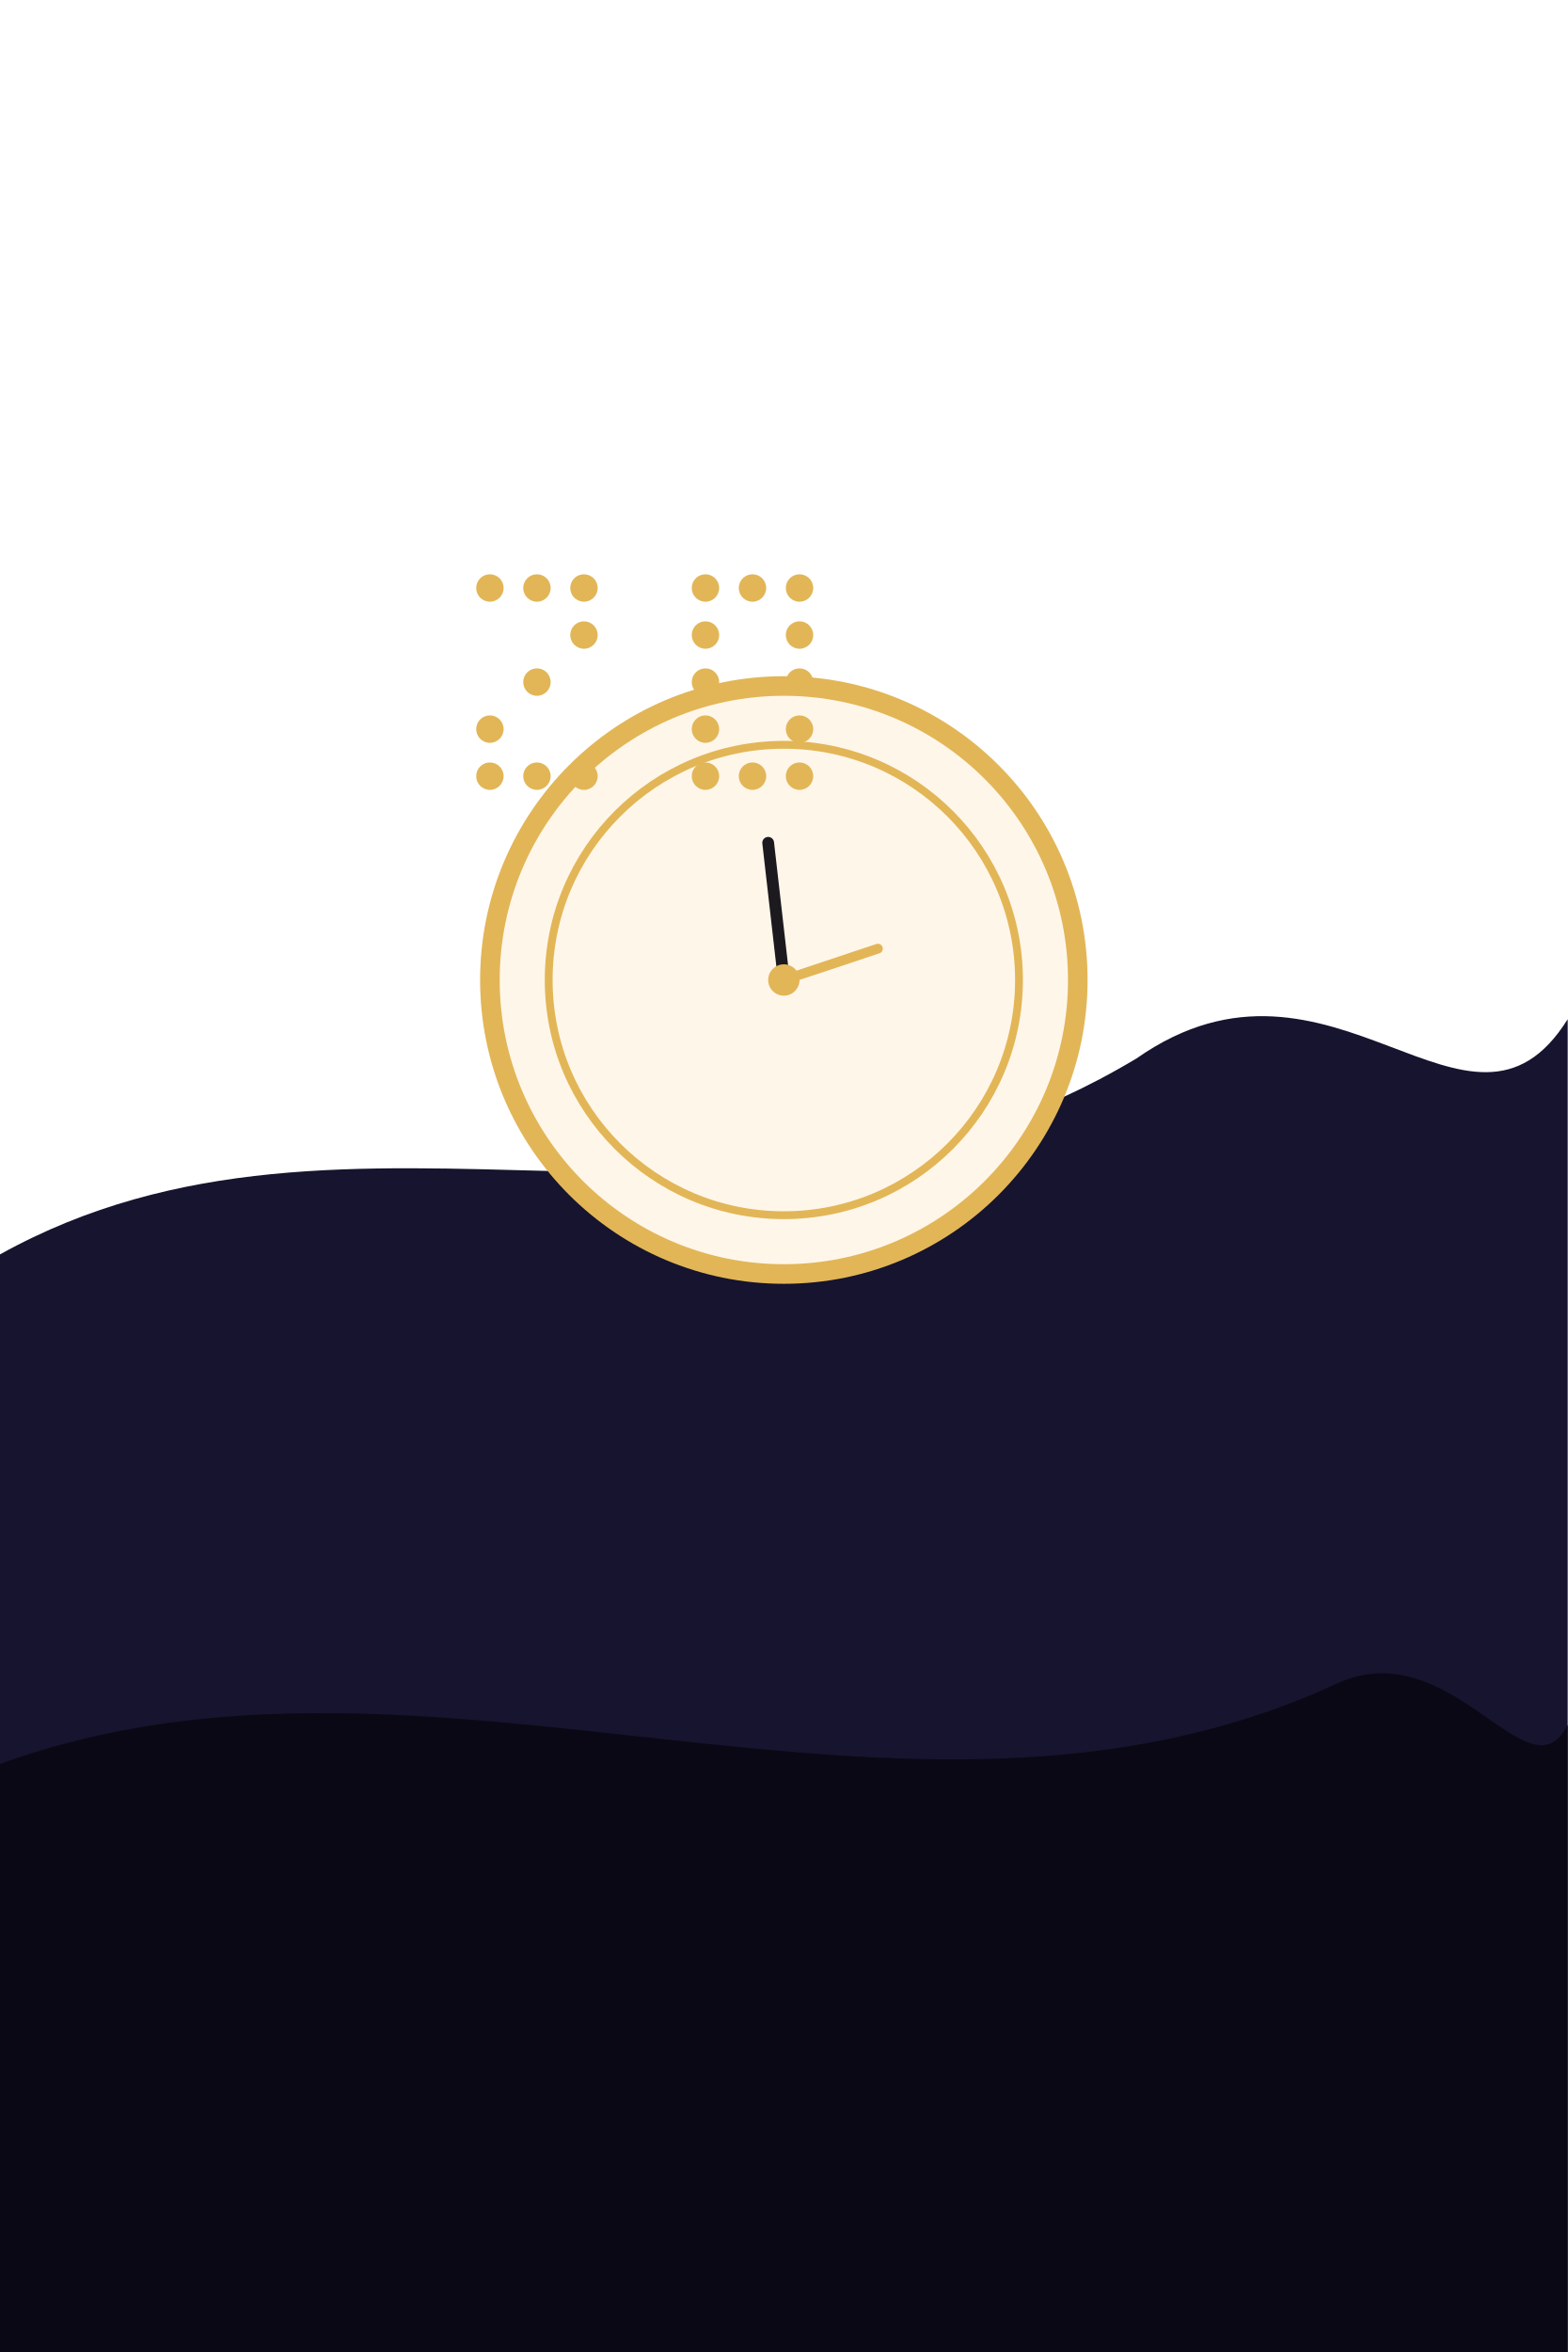
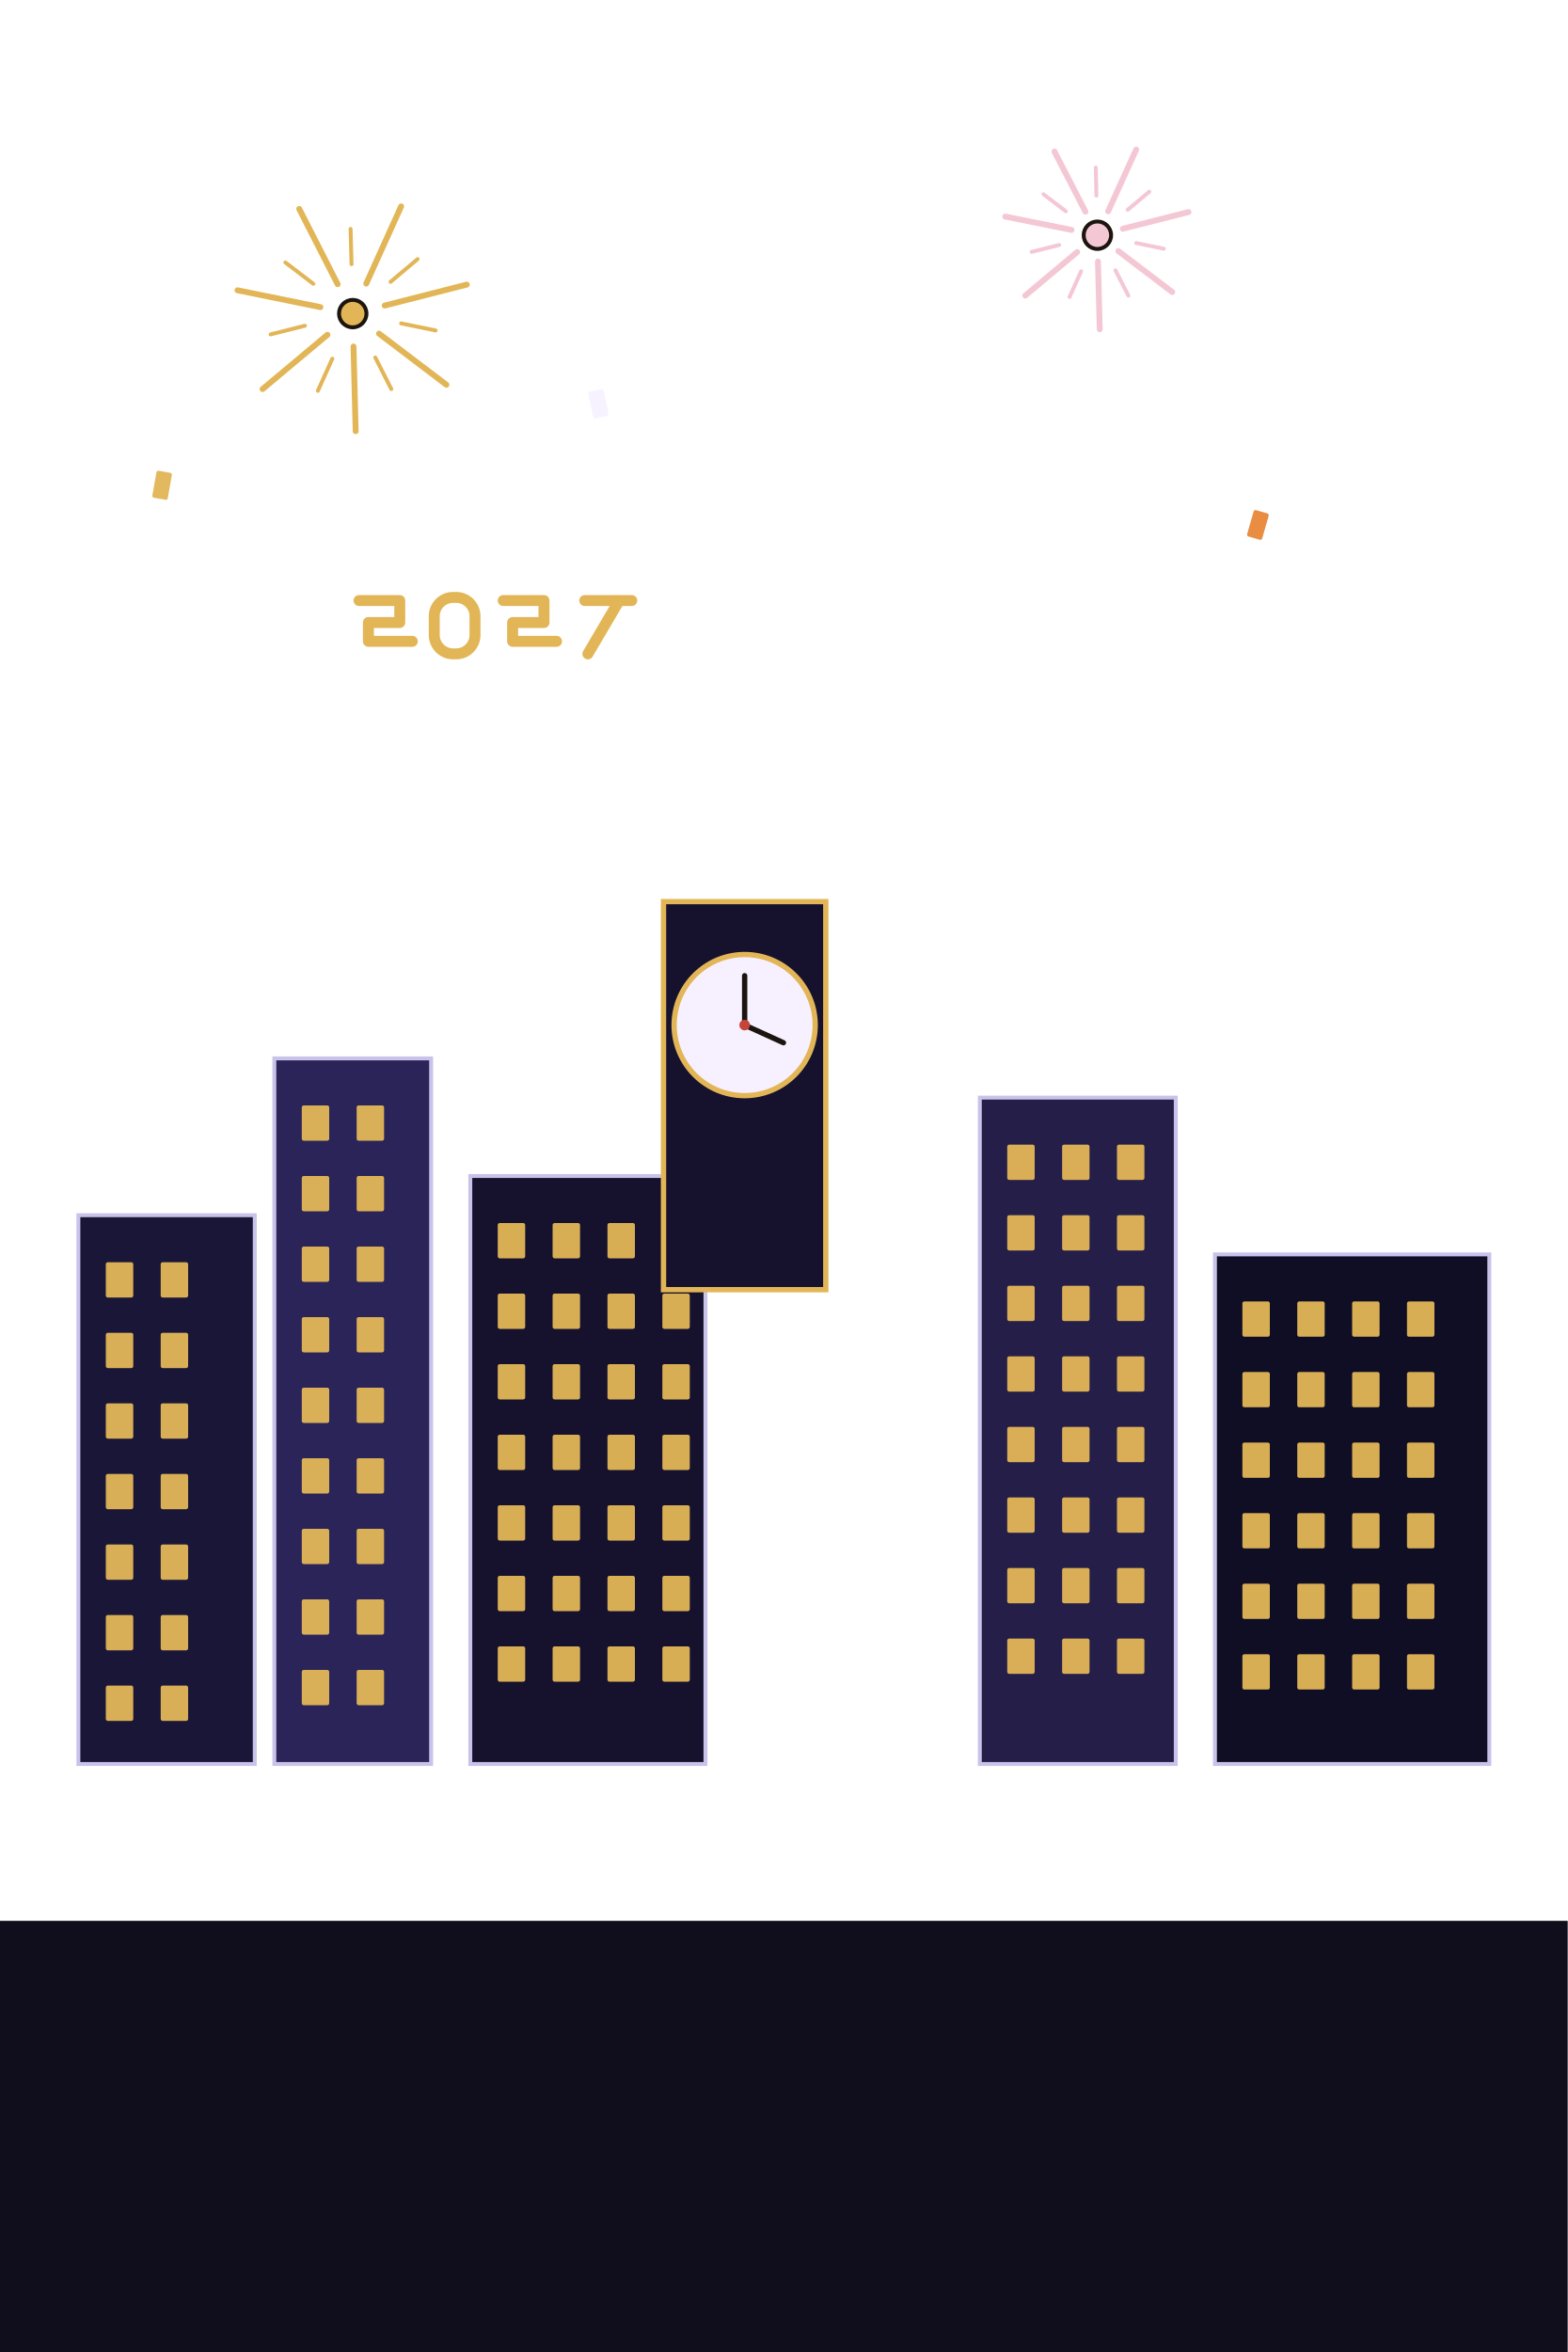
<svg xmlns="http://www.w3.org/2000/svg" viewBox="0 0 800 1200" fill="none" id="scene-mobile">
-   <path d="M0 640C180 540 380 660 580 540C680 470 750 600 800 520V1200H0Z" fill="#16142E" />
-   <path d="M0 900C220 820 460 960 680 860C740 830 780 920 800 880V1200H0Z" fill="#0A0814" />
-   <g id="clock" transform="translate(0,-60)">
-     <circle cx="400" cy="560" r="150" fill="#FFF6EA" stroke="#E2B657" stroke-width="10" />
-     <circle cx="400" cy="560" r="120" fill="#FFF6EA" stroke="#E2B657" stroke-width="4" />
-     <path d="M400 560l-8-70" stroke="#1C1A1F" stroke-width="6" stroke-linecap="round" />
-     <path d="M400 560l48-16" stroke="#E2B657" stroke-width="5" stroke-linecap="round" />
-     <circle cx="400" cy="560" r="8" fill="#E2B657" />
+   <g id="firework" transform="translate(180 160)">
+     <path d="M24.7 5.0L42.3 8.6" stroke="#E2B657" stroke-width="2" stroke-linecap="round" />
+     <path d="M13.4 10.2L47.8 36.3" stroke="#E2B657" stroke-width="3" stroke-linecap="round" />
+     <path d="M11.5 22.4L19.7 38.5" stroke="#E2B657" stroke-width="2" stroke-linecap="round" />
+     <path d="M0.4 16.8L1.5 60.0" stroke="#E2B657" stroke-width="3" stroke-linecap="round" />
+     <path d="M-10.4 23.0L-17.8 39.4" stroke="#E2B657" stroke-width="2" stroke-linecap="round" />
+     <path d="M-12.9 10.8L-46.0 38.5" stroke="#E2B657" stroke-width="3" stroke-linecap="round" />
+     <path d="M-24.4 6.2L-41.9 10.6" stroke="#E2B657" stroke-width="2" stroke-linecap="round" />
+     <path d="M-16.5 -3.3L-58.8 -11.9" stroke="#E2B657" stroke-width="3" stroke-linecap="round" />
+     <path d="M-20.1 -15.2L-34.4 -26.1" stroke="#E2B657" stroke-width="2" stroke-linecap="round" />
+     <path d="M-7.7 -15.0L-27.3 -53.4" stroke="#E2B657" stroke-width="3" stroke-linecap="round" />
+     <path d="M-0.6 -25.2L-1.1 -43.2" stroke="#E2B657" stroke-width="2" stroke-linecap="round" />
+     <path d="M6.9 -15.3L24.7 -54.7" stroke="#E2B657" stroke-width="3" stroke-linecap="round" />
+     <path d="M19.3 -16.2L33.1 -27.8" stroke="#E2B657" stroke-width="2" stroke-linecap="round" />
+     <path d="M16.3 -4.1L58.2 -14.8" stroke="#E2B657" stroke-width="3" stroke-linecap="round" />
+     <circle r="7" fill="#E2B657" stroke="#1C140E" stroke-width="2" />
  </g>
-   <g id="year-lights" fill="#E2B657">
-     <circle cx="250" cy="300" r="7" />
-     <circle cx="274" cy="300" r="7" />
-     <circle cx="298" cy="300" r="7" />
-     <circle cx="298" cy="324" r="7" />
-     <circle cx="274" cy="348" r="7" />
-     <circle cx="250" cy="372" r="7" />
-     <circle cx="250" cy="396" r="7" />
-     <circle cx="274" cy="396" r="7" />
-     <circle cx="298" cy="396" r="7" />
-     <circle cx="360" cy="300" r="7" />
-     <circle cx="384" cy="300" r="7" />
-     <circle cx="408" cy="300" r="7" />
-     <circle cx="360" cy="396" r="7" />
-     <circle cx="384" cy="396" r="7" />
-     <circle cx="408" cy="396" r="7" />
-     <circle cx="360" cy="324" r="7" />
-     <circle cx="408" cy="324" r="7" />
-     <circle cx="360" cy="348" r="7" />
-     <circle cx="408" cy="348" r="7" />
-     <circle cx="360" cy="372" r="7" />
-     <circle cx="408" cy="372" r="7" />
+   <g id="firework" transform="translate(560 120)">
+     <path d="M19.8 4.0L33.9 6.9" stroke="#F4C7D4" stroke-width="2" stroke-linecap="round" />
+     <path d="M10.7 8.1L38.2 29.0" stroke="#F4C7D4" stroke-width="3" stroke-linecap="round" />
+     <path d="M9.2 17.9L15.8 30.8" stroke="#F4C7D4" stroke-width="2" stroke-linecap="round" />
+     <path d="M0.3 13.4L1.2 48.0" stroke="#F4C7D4" stroke-width="3" stroke-linecap="round" />
+     <path d="M-8.3 18.4L-14.2 31.5" stroke="#F4C7D4" stroke-width="2" stroke-linecap="round" />
+     <path d="M-10.3 8.6L-36.8 30.8" stroke="#F4C7D4" stroke-width="3" stroke-linecap="round" />
+     <path d="M-19.5 5.0L-33.5 8.5" stroke="#F4C7D4" stroke-width="2" stroke-linecap="round" />
+     <path d="M-13.2 -2.7L-47.0 -9.5" stroke="#F4C7D4" stroke-width="3" stroke-linecap="round" />
+     <path d="M-16.1 -12.2L-27.5 -20.9" stroke="#F4C7D4" stroke-width="2" stroke-linecap="round" />
+     <path d="M-6.1 -12.0L-21.9 -42.7" stroke="#F4C7D4" stroke-width="3" stroke-linecap="round" />
+     <path d="M-0.5 -20.2L-0.8 -34.5" stroke="#F4C7D4" stroke-width="2" stroke-linecap="round" />
+     <path d="M5.5 -12.2L19.8 -43.7" stroke="#F4C7D4" stroke-width="3" stroke-linecap="round" />
+     <path d="M15.5 -13.0L26.5 -22.2" stroke="#F4C7D4" stroke-width="2" stroke-linecap="round" />
+     <path d="M13.0 -3.3L46.5 -11.8" stroke="#F4C7D4" stroke-width="3" stroke-linecap="round" />
+     <circle r="7" fill="#F4C7D4" stroke="#1C140E" stroke-width="2" />
  </g>
+   <g id="confetti">
+     <rect x="80" y="240" width="8" height="14" rx="1" fill="#E2B657" transform="rotate(10 80 240)" opacity="0.95" />
+     <rect x="300" y="200" width="8" height="14" rx="1" fill="#F7F1FF" transform="rotate(-12 300 200)" opacity="0.95" />
+     <rect x="640" y="260" width="8" height="14" rx="1" fill="#E8873A" transform="rotate(16 640 260)" opacity="0.95" />
+   </g>
+   <g id="skyline">
+     <g>
+       <rect x="40" y="620" width="90" height="280" fill="#1A1638" stroke="#C9C2EA" stroke-width="2" />
+       <rect x="54" y="644" width="14" height="18" rx="1" fill="#E2B657" opacity="0.95" />
+       <rect x="82" y="644" width="14" height="18" rx="1" fill="#E2B657" opacity="0.95" />
+       <rect x="54" y="680" width="14" height="18" rx="1" fill="#E2B657" opacity="0.95" />
+       <rect x="82" y="680" width="14" height="18" rx="1" fill="#E2B657" opacity="0.95" />
+       <rect x="54" y="716" width="14" height="18" rx="1" fill="#E2B657" opacity="0.95" />
+       <rect x="82" y="716" width="14" height="18" rx="1" fill="#E2B657" opacity="0.95" />
+       <rect x="54" y="752" width="14" height="18" rx="1" fill="#E2B657" opacity="0.95" />
+       <rect x="82" y="752" width="14" height="18" rx="1" fill="#E2B657" opacity="0.95" />
+       <rect x="54" y="788" width="14" height="18" rx="1" fill="#E2B657" opacity="0.95" />
+       <rect x="82" y="788" width="14" height="18" rx="1" fill="#E2B657" opacity="0.95" />
+       <rect x="54" y="824" width="14" height="18" rx="1" fill="#E2B657" opacity="0.95" />
+       <rect x="82" y="824" width="14" height="18" rx="1" fill="#E2B657" opacity="0.95" />
+       <rect x="54" y="860" width="14" height="18" rx="1" fill="#E2B657" opacity="0.95" />
+       <rect x="82" y="860" width="14" height="18" rx="1" fill="#E2B657" opacity="0.95" />
+     </g>
+     <g>
+       <rect x="140" y="540" width="80" height="360" fill="#2A2458" stroke="#C9C2EA" stroke-width="2" />
+       <rect x="154" y="564" width="14" height="18" rx="1" fill="#E2B657" opacity="0.95" />
+       <rect x="182" y="564" width="14" height="18" rx="1" fill="#E2B657" opacity="0.95" />
+       <rect x="154" y="600" width="14" height="18" rx="1" fill="#E2B657" opacity="0.95" />
+       <rect x="182" y="600" width="14" height="18" rx="1" fill="#E2B657" opacity="0.95" />
+       <rect x="154" y="636" width="14" height="18" rx="1" fill="#E2B657" opacity="0.95" />
+       <rect x="182" y="636" width="14" height="18" rx="1" fill="#E2B657" opacity="0.95" />
+       <rect x="154" y="672" width="14" height="18" rx="1" fill="#E2B657" opacity="0.95" />
+       <rect x="182" y="672" width="14" height="18" rx="1" fill="#E2B657" opacity="0.95" />
+       <rect x="154" y="708" width="14" height="18" rx="1" fill="#E2B657" opacity="0.95" />
+       <rect x="182" y="708" width="14" height="18" rx="1" fill="#E2B657" opacity="0.95" />
+       <rect x="154" y="744" width="14" height="18" rx="1" fill="#E2B657" opacity="0.95" />
+       <rect x="182" y="744" width="14" height="18" rx="1" fill="#E2B657" opacity="0.95" />
+       <rect x="154" y="780" width="14" height="18" rx="1" fill="#E2B657" opacity="0.95" />
+       <rect x="182" y="780" width="14" height="18" rx="1" fill="#E2B657" opacity="0.95" />
+       <rect x="154" y="816" width="14" height="18" rx="1" fill="#E2B657" opacity="0.95" />
+       <rect x="182" y="816" width="14" height="18" rx="1" fill="#E2B657" opacity="0.95" />
+       <rect x="154" y="852" width="14" height="18" rx="1" fill="#E2B657" opacity="0.95" />
+       <rect x="182" y="852" width="14" height="18" rx="1" fill="#E2B657" opacity="0.95" />
+     </g>
+     <g>
+       <rect x="240" y="600" width="120" height="300" fill="#16122E" stroke="#C9C2EA" stroke-width="2" />
+       <rect x="254" y="624" width="14" height="18" rx="1" fill="#E2B657" opacity="0.95" />
+       <rect x="282" y="624" width="14" height="18" rx="1" fill="#E2B657" opacity="0.95" />
+       <rect x="310" y="624" width="14" height="18" rx="1" fill="#E2B657" opacity="0.95" />
+       <rect x="338" y="624" width="14" height="18" rx="1" fill="#E2B657" opacity="0.95" />
+       <rect x="254" y="660" width="14" height="18" rx="1" fill="#E2B657" opacity="0.95" />
+       <rect x="282" y="660" width="14" height="18" rx="1" fill="#E2B657" opacity="0.95" />
+       <rect x="310" y="660" width="14" height="18" rx="1" fill="#E2B657" opacity="0.95" />
+       <rect x="338" y="660" width="14" height="18" rx="1" fill="#E2B657" opacity="0.95" />
+       <rect x="254" y="696" width="14" height="18" rx="1" fill="#E2B657" opacity="0.95" />
+       <rect x="282" y="696" width="14" height="18" rx="1" fill="#E2B657" opacity="0.95" />
+       <rect x="310" y="696" width="14" height="18" rx="1" fill="#E2B657" opacity="0.95" />
+       <rect x="338" y="696" width="14" height="18" rx="1" fill="#E2B657" opacity="0.95" />
+       <rect x="254" y="732" width="14" height="18" rx="1" fill="#E2B657" opacity="0.95" />
+       <rect x="282" y="732" width="14" height="18" rx="1" fill="#E2B657" opacity="0.95" />
+       <rect x="310" y="732" width="14" height="18" rx="1" fill="#E2B657" opacity="0.95" />
+       <rect x="338" y="732" width="14" height="18" rx="1" fill="#E2B657" opacity="0.95" />
+       <rect x="254" y="768" width="14" height="18" rx="1" fill="#E2B657" opacity="0.95" />
+       <rect x="282" y="768" width="14" height="18" rx="1" fill="#E2B657" opacity="0.95" />
+       <rect x="310" y="768" width="14" height="18" rx="1" fill="#E2B657" opacity="0.95" />
+       <rect x="338" y="768" width="14" height="18" rx="1" fill="#E2B657" opacity="0.95" />
+       <rect x="254" y="804" width="14" height="18" rx="1" fill="#E2B657" opacity="0.95" />
+       <rect x="282" y="804" width="14" height="18" rx="1" fill="#E2B657" opacity="0.95" />
+       <rect x="310" y="804" width="14" height="18" rx="1" fill="#E2B657" opacity="0.95" />
+       <rect x="338" y="804" width="14" height="18" rx="1" fill="#E2B657" opacity="0.95" />
+       <rect x="254" y="840" width="14" height="18" rx="1" fill="#E2B657" opacity="0.95" />
+       <rect x="282" y="840" width="14" height="18" rx="1" fill="#E2B657" opacity="0.95" />
+       <rect x="310" y="840" width="14" height="18" rx="1" fill="#E2B657" opacity="0.95" />
+       <rect x="338" y="840" width="14" height="18" rx="1" fill="#E2B657" opacity="0.95" />
+     </g>
+     <g>
+       <rect x="500" y="560" width="100" height="340" fill="#241E48" stroke="#C9C2EA" stroke-width="2" />
+       <rect x="514" y="584" width="14" height="18" rx="1" fill="#E2B657" opacity="0.95" />
+       <rect x="542" y="584" width="14" height="18" rx="1" fill="#E2B657" opacity="0.95" />
+       <rect x="570" y="584" width="14" height="18" rx="1" fill="#E2B657" opacity="0.95" />
+       <rect x="514" y="620" width="14" height="18" rx="1" fill="#E2B657" opacity="0.95" />
+       <rect x="542" y="620" width="14" height="18" rx="1" fill="#E2B657" opacity="0.95" />
+       <rect x="570" y="620" width="14" height="18" rx="1" fill="#E2B657" opacity="0.95" />
+       <rect x="514" y="656" width="14" height="18" rx="1" fill="#E2B657" opacity="0.95" />
+       <rect x="542" y="656" width="14" height="18" rx="1" fill="#E2B657" opacity="0.95" />
+       <rect x="570" y="656" width="14" height="18" rx="1" fill="#E2B657" opacity="0.95" />
+       <rect x="514" y="692" width="14" height="18" rx="1" fill="#E2B657" opacity="0.95" />
+       <rect x="542" y="692" width="14" height="18" rx="1" fill="#E2B657" opacity="0.95" />
+       <rect x="570" y="692" width="14" height="18" rx="1" fill="#E2B657" opacity="0.95" />
+       <rect x="514" y="728" width="14" height="18" rx="1" fill="#E2B657" opacity="0.95" />
+       <rect x="542" y="728" width="14" height="18" rx="1" fill="#E2B657" opacity="0.95" />
+       <rect x="570" y="728" width="14" height="18" rx="1" fill="#E2B657" opacity="0.95" />
+       <rect x="514" y="764" width="14" height="18" rx="1" fill="#E2B657" opacity="0.95" />
+       <rect x="542" y="764" width="14" height="18" rx="1" fill="#E2B657" opacity="0.95" />
+       <rect x="570" y="764" width="14" height="18" rx="1" fill="#E2B657" opacity="0.95" />
+       <rect x="514" y="800" width="14" height="18" rx="1" fill="#E2B657" opacity="0.95" />
+       <rect x="542" y="800" width="14" height="18" rx="1" fill="#E2B657" opacity="0.95" />
+       <rect x="570" y="800" width="14" height="18" rx="1" fill="#E2B657" opacity="0.95" />
+       <rect x="514" y="836" width="14" height="18" rx="1" fill="#E2B657" opacity="0.95" />
+       <rect x="542" y="836" width="14" height="18" rx="1" fill="#E2B657" opacity="0.95" />
+       <rect x="570" y="836" width="14" height="18" rx="1" fill="#E2B657" opacity="0.95" />
+     </g>
+     <g>
+       <rect x="620" y="640" width="140" height="260" fill="#100E24" stroke="#C9C2EA" stroke-width="2" />
+       <rect x="634" y="664" width="14" height="18" rx="1" fill="#E2B657" opacity="0.95" />
+       <rect x="662" y="664" width="14" height="18" rx="1" fill="#E2B657" opacity="0.95" />
+       <rect x="690" y="664" width="14" height="18" rx="1" fill="#E2B657" opacity="0.95" />
+       <rect x="718" y="664" width="14" height="18" rx="1" fill="#E2B657" opacity="0.95" />
+       <rect x="634" y="700" width="14" height="18" rx="1" fill="#E2B657" opacity="0.95" />
+       <rect x="662" y="700" width="14" height="18" rx="1" fill="#E2B657" opacity="0.95" />
+       <rect x="690" y="700" width="14" height="18" rx="1" fill="#E2B657" opacity="0.95" />
+       <rect x="718" y="700" width="14" height="18" rx="1" fill="#E2B657" opacity="0.95" />
+       <rect x="634" y="736" width="14" height="18" rx="1" fill="#E2B657" opacity="0.95" />
+       <rect x="662" y="736" width="14" height="18" rx="1" fill="#E2B657" opacity="0.95" />
+       <rect x="690" y="736" width="14" height="18" rx="1" fill="#E2B657" opacity="0.95" />
+       <rect x="718" y="736" width="14" height="18" rx="1" fill="#E2B657" opacity="0.95" />
+       <rect x="634" y="772" width="14" height="18" rx="1" fill="#E2B657" opacity="0.95" />
+       <rect x="662" y="772" width="14" height="18" rx="1" fill="#E2B657" opacity="0.95" />
+       <rect x="690" y="772" width="14" height="18" rx="1" fill="#E2B657" opacity="0.95" />
+       <rect x="718" y="772" width="14" height="18" rx="1" fill="#E2B657" opacity="0.95" />
+       <rect x="634" y="808" width="14" height="18" rx="1" fill="#E2B657" opacity="0.95" />
+       <rect x="662" y="808" width="14" height="18" rx="1" fill="#E2B657" opacity="0.95" />
+       <rect x="690" y="808" width="14" height="18" rx="1" fill="#E2B657" opacity="0.95" />
+       <rect x="718" y="808" width="14" height="18" rx="1" fill="#E2B657" opacity="0.95" />
+       <rect x="634" y="844" width="14" height="18" rx="1" fill="#E2B657" opacity="0.95" />
+       <rect x="662" y="844" width="14" height="18" rx="1" fill="#E2B657" opacity="0.95" />
+       <rect x="690" y="844" width="14" height="18" rx="1" fill="#E2B657" opacity="0.95" />
+       <rect x="718" y="844" width="14" height="18" rx="1" fill="#E2B657" opacity="0.95" />
+     </g>
+   </g>
+   <g id="clock">
+     <g transform="translate(380 460) scale(0.9)">
+       <rect x="-46" y="0" width="92" height="220" fill="#16122E" stroke="#E2B657" stroke-width="3" />
+       <circle cy="70" r="40" fill="#F7F1FF" stroke="#E2B657" stroke-width="3" />
+       <path d="M0 70 V42M0 70 L22 80" stroke="#1C140E" stroke-width="3" stroke-linecap="round" />
+       <circle cy="70" r="3" fill="#C4453A" />
+     </g>
+   </g>
+   <g id="year" transform="translate(180 300) scale(0.8)" fill="none" stroke="#E2B657" stroke-width="7" stroke-linecap="round" stroke-linejoin="round">
+     <path d="M4 8h26v14H10v12h28" />
+     <rect x="52" y="6" width="26" height="36" rx="12" />
+     <path d="M96 8h26v14H102v12h28" />
+     <path d="M148 8h30M170 8L150 42" />
+   </g>
+   <path d="M0 980h800v220H0z" fill="#100E1C" />
</svg>
